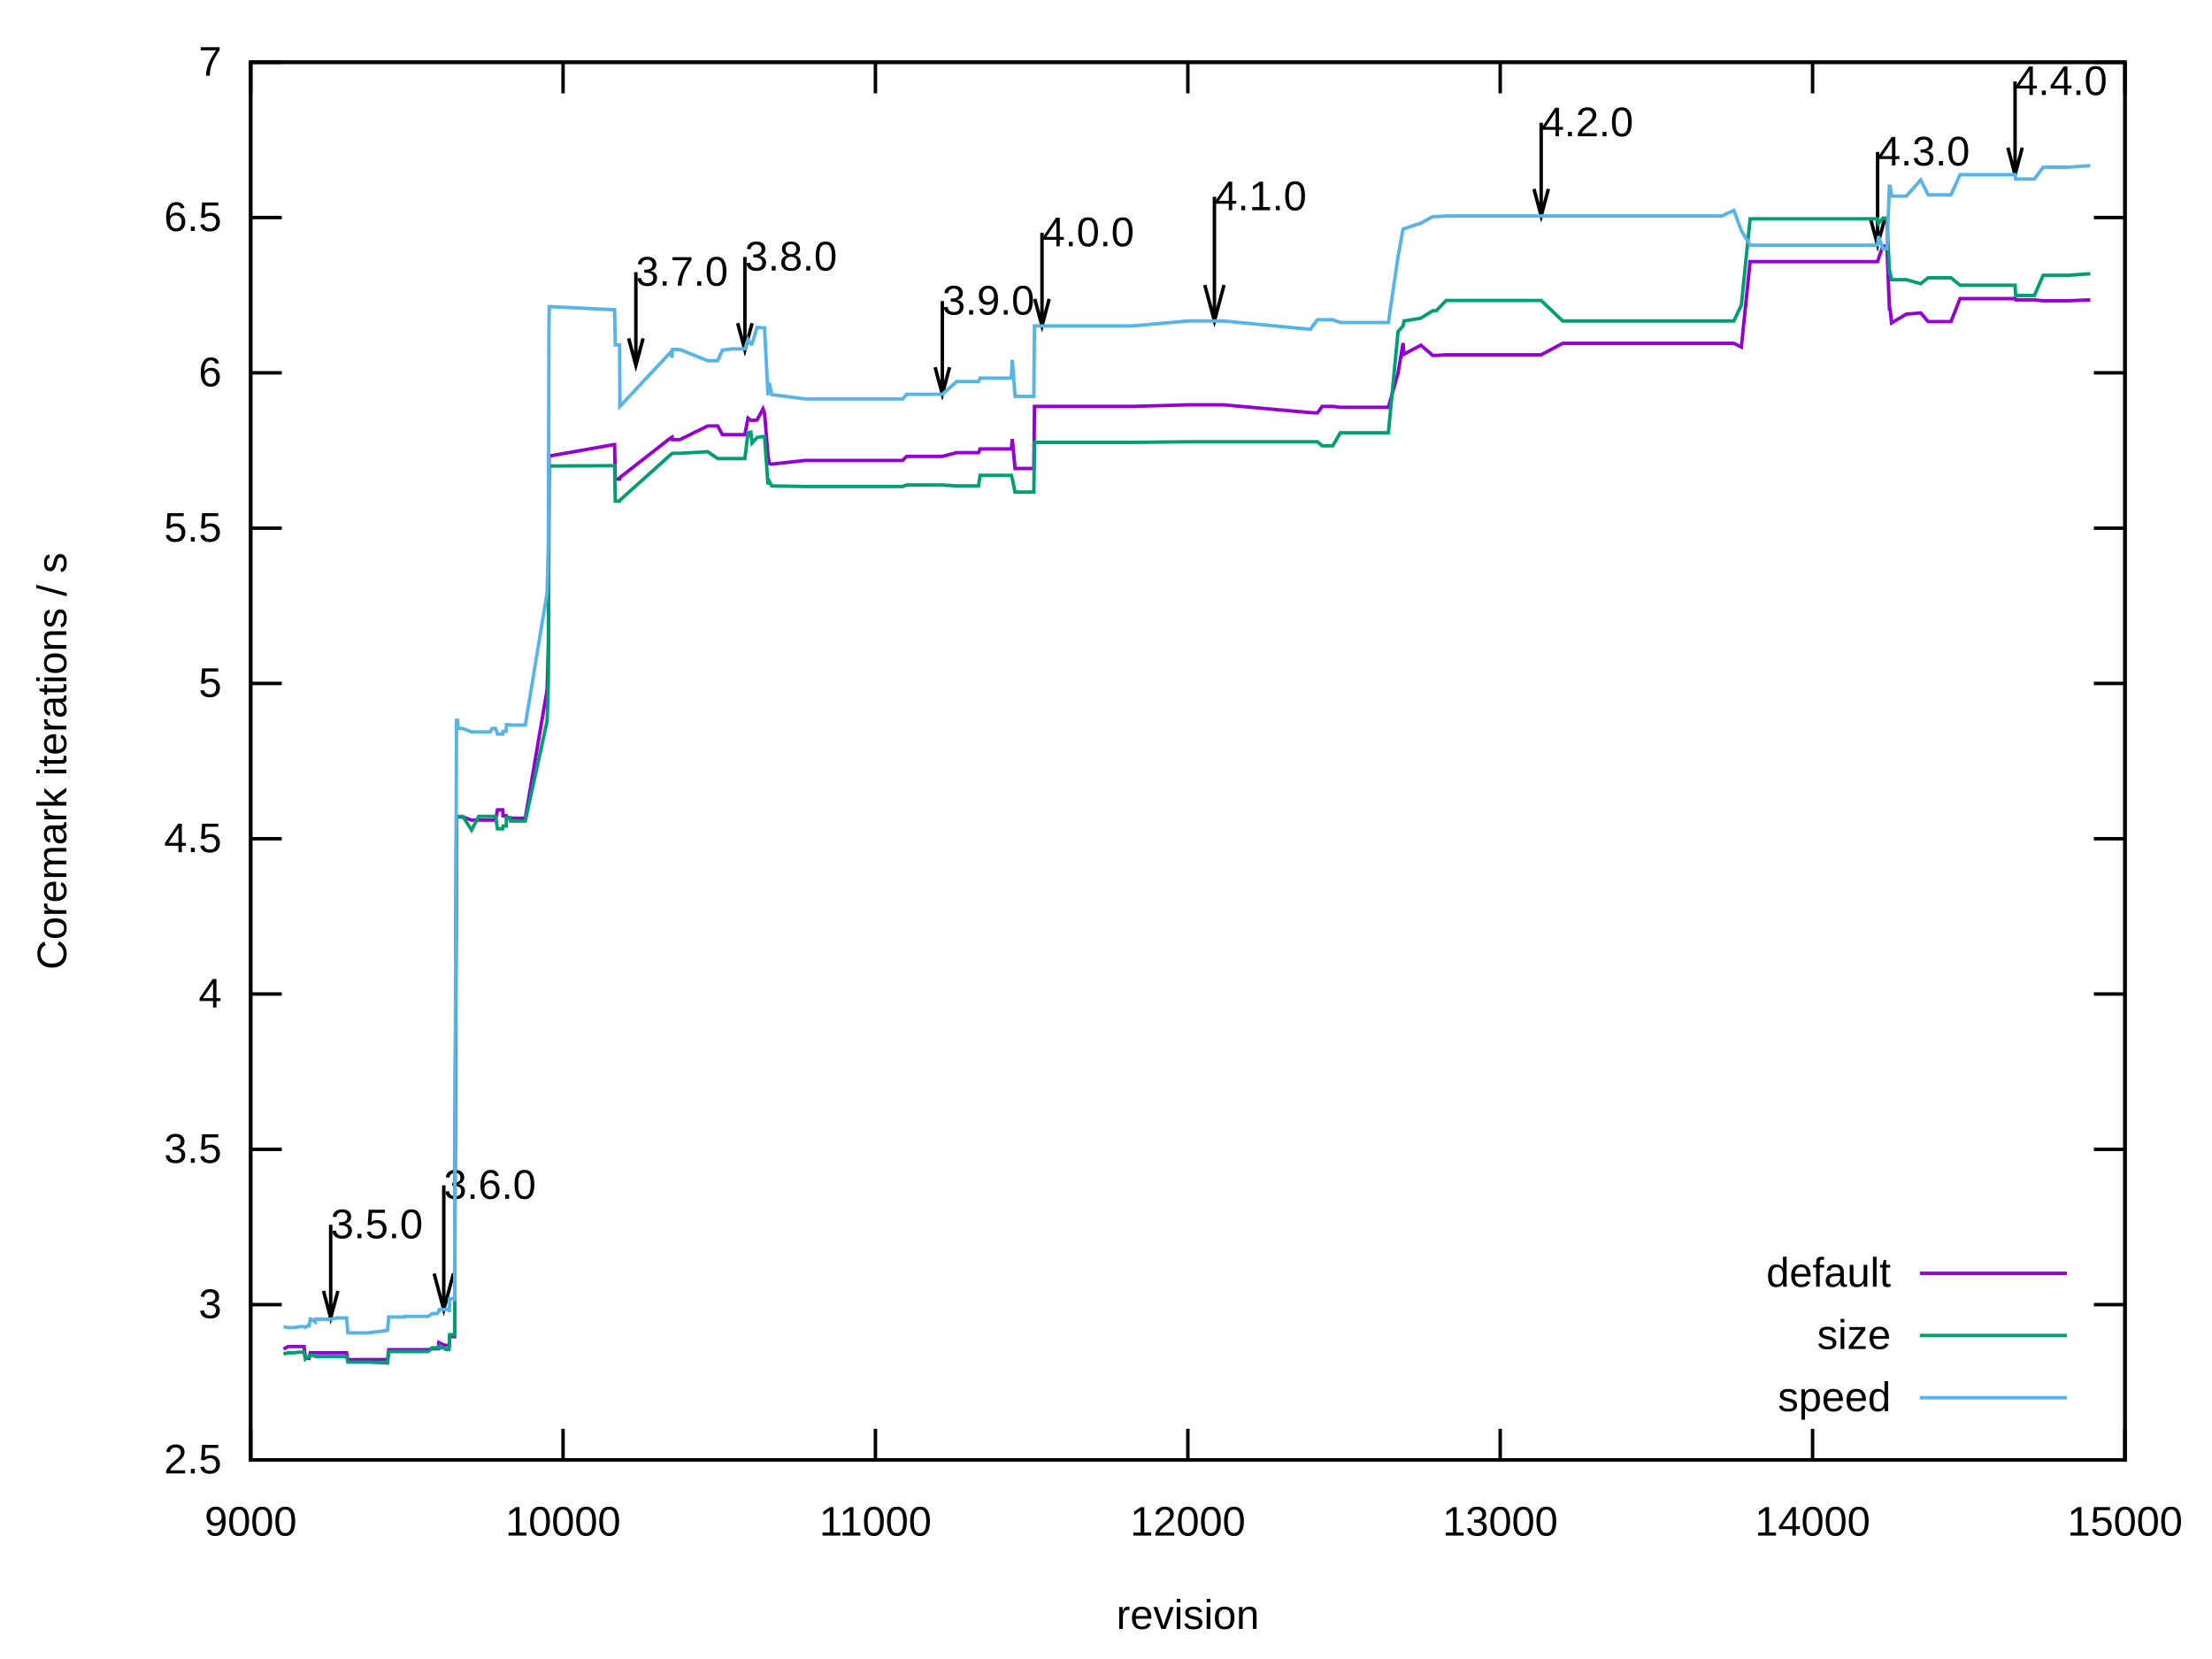
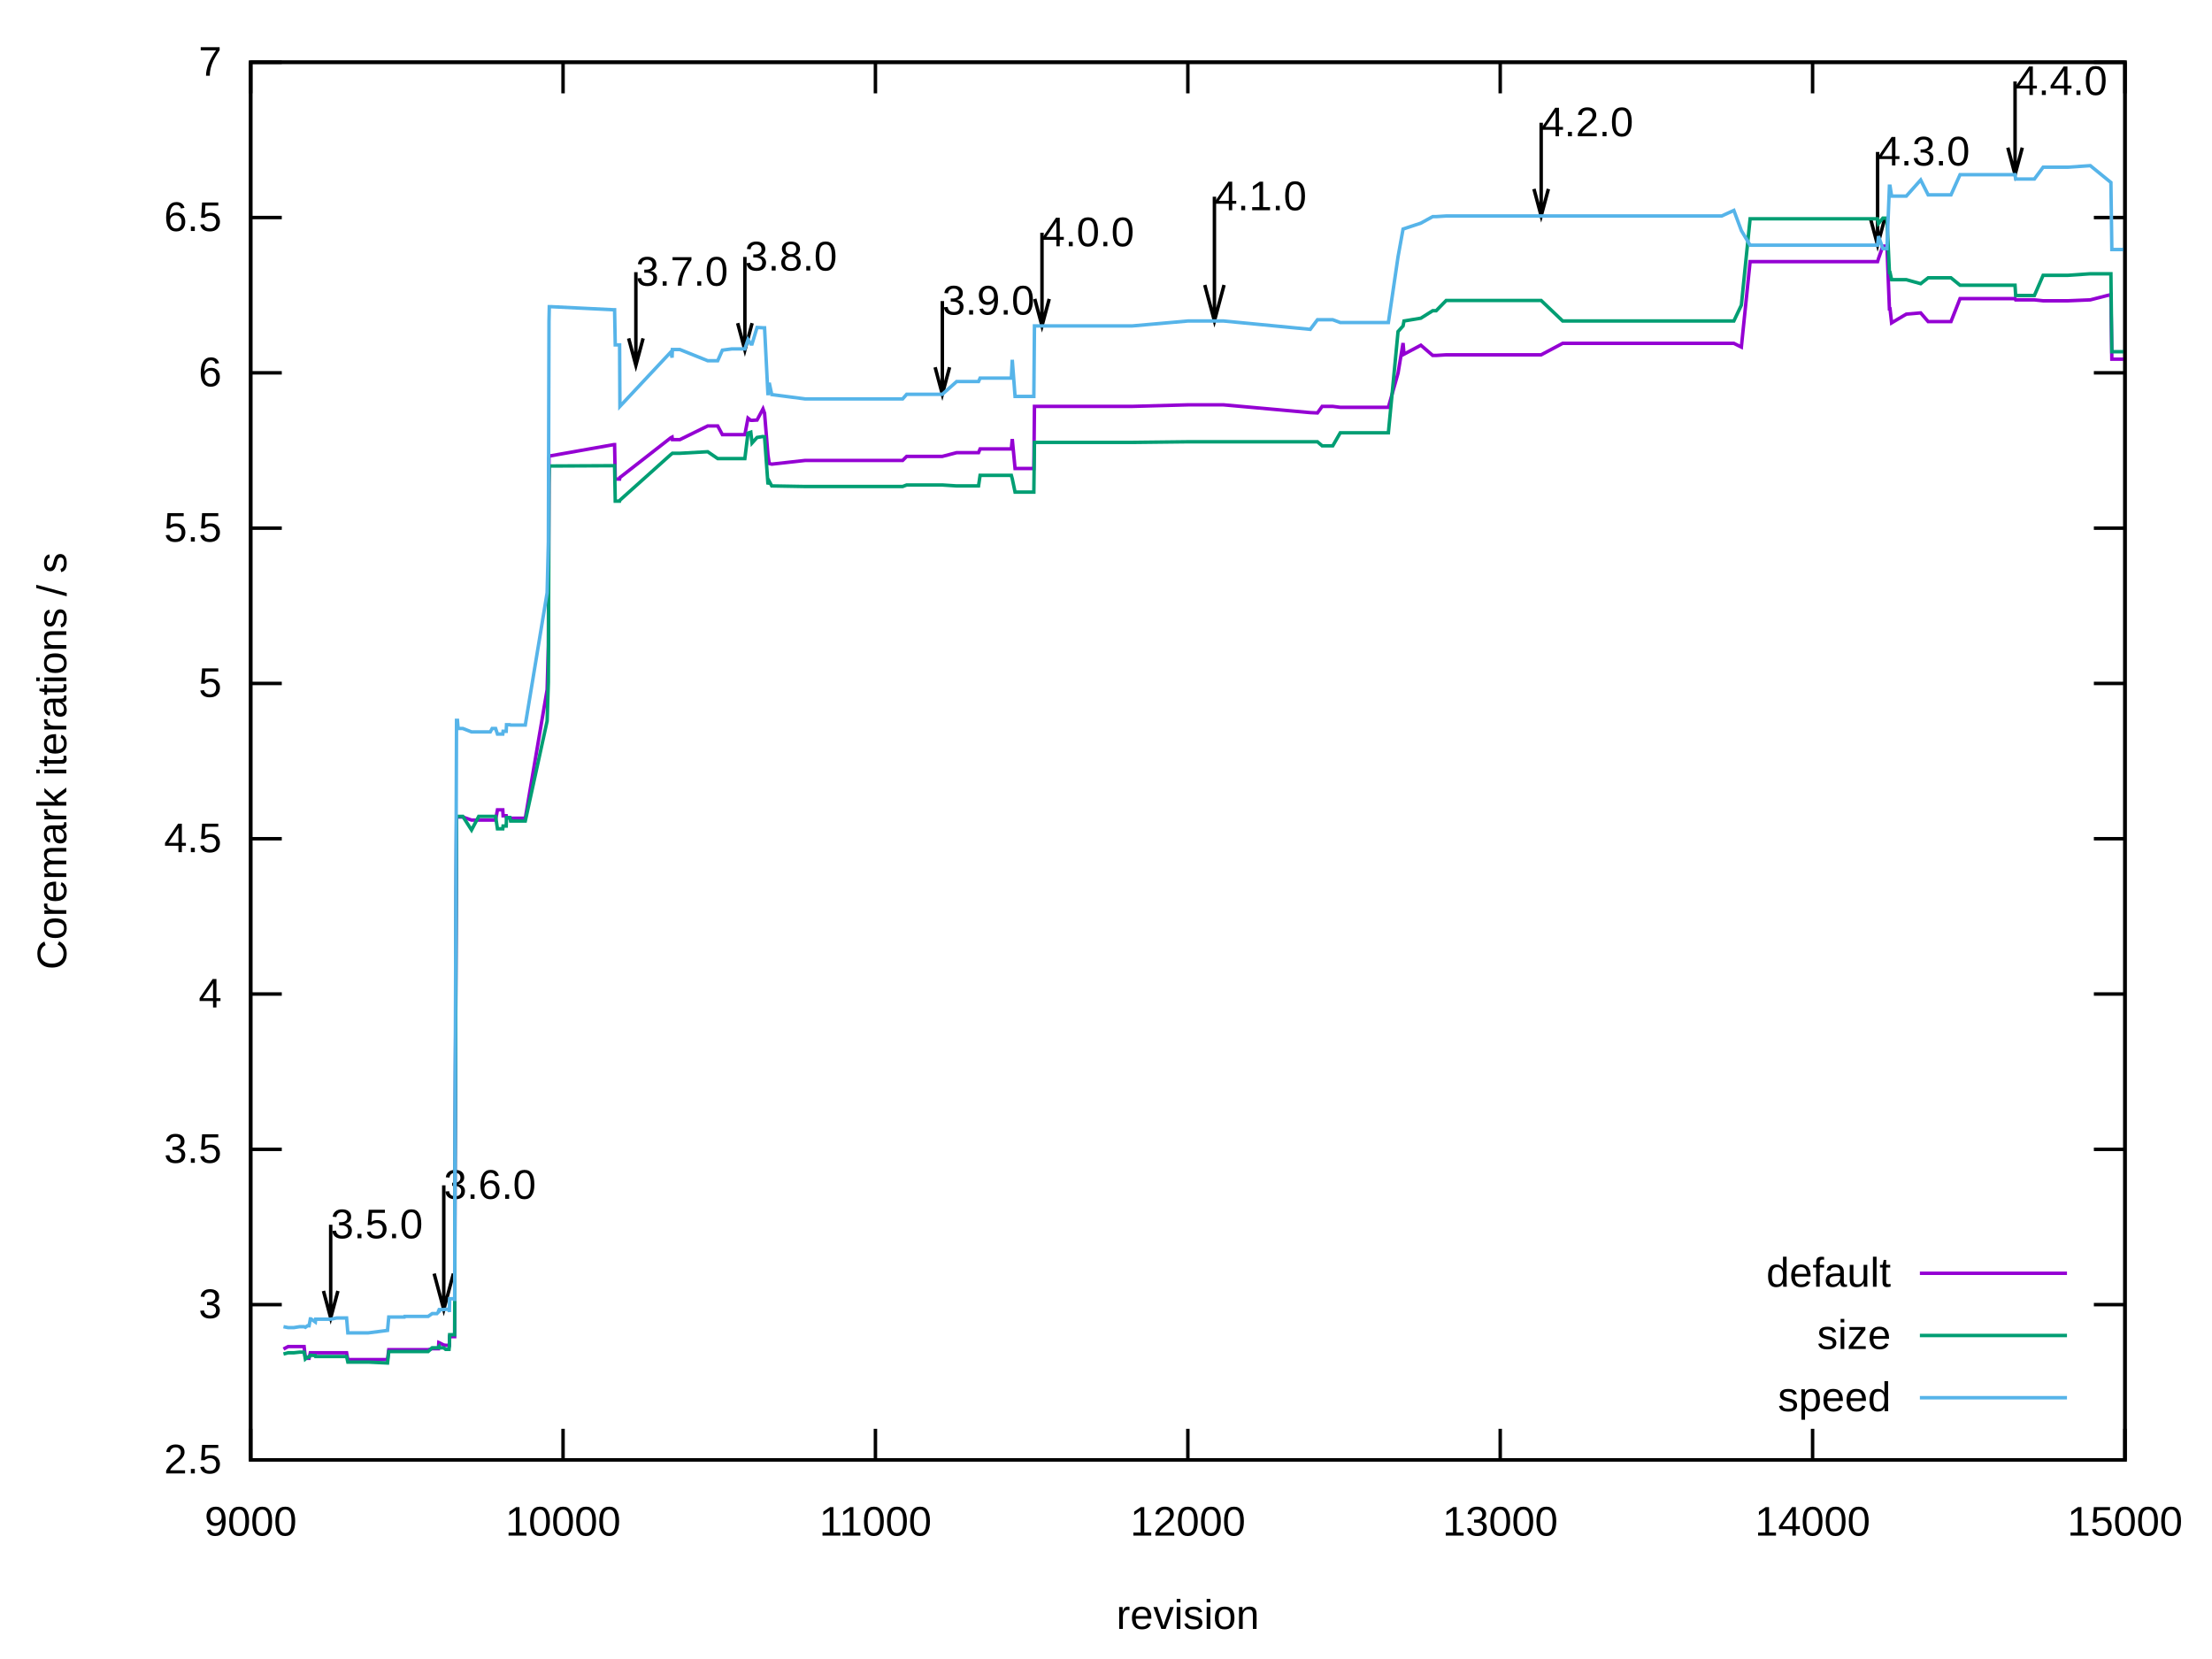
<svg xmlns="http://www.w3.org/2000/svg" xmlns:xlink="http://www.w3.org/1999/xlink" width="640" height="480" viewBox="0 0 640 480">
  <g id="gnuplot_canvas">
    <rect x="0" y="0" width="640" height="480" fill="none" />
    <defs>
      <circle id="gpDot" r="0.5" stroke-width="0.5" stroke="currentColor" />
      <path id="gpPt0" stroke-width="0.222" stroke="currentColor" d="M-1,0 h2 M0,-1 v2" />
      <path id="gpPt1" stroke-width="0.222" stroke="currentColor" d="M-1,-1 L1,1 M1,-1 L-1,1" />
      <path id="gpPt2" stroke-width="0.222" stroke="currentColor" d="M-1,0 L1,0 M0,-1 L0,1 M-1,-1 L1,1 M-1,1 L1,-1" />
      <rect id="gpPt3" stroke-width="0.222" stroke="currentColor" x="-1" y="-1" width="2" height="2" />
      <rect id="gpPt4" stroke-width="0.222" stroke="currentColor" fill="currentColor" x="-1" y="-1" width="2" height="2" />
      <circle id="gpPt5" stroke-width="0.222" stroke="currentColor" cx="0" cy="0" r="1" />
      <use xlink:href="#gpPt5" id="gpPt6" fill="currentColor" stroke="none" />
      <path id="gpPt7" stroke-width="0.222" stroke="currentColor" d="M0,-1.33 L-1.33,0.67 L1.33,0.67 z" />
      <use xlink:href="#gpPt7" id="gpPt8" fill="currentColor" stroke="none" />
      <use xlink:href="#gpPt7" id="gpPt9" stroke="currentColor" transform="rotate(180)" />
      <use xlink:href="#gpPt9" id="gpPt10" fill="currentColor" stroke="none" />
      <use xlink:href="#gpPt3" id="gpPt11" stroke="currentColor" transform="rotate(45)" />
      <use xlink:href="#gpPt11" id="gpPt12" fill="currentColor" stroke="none" />
      <path id="gpPt13" stroke-width="0.222" stroke="currentColor" d="M0,1.330 L1.265,0.411 L0.782,-1.067 L-0.782,-1.076 L-1.265,0.411 z" />
      <use xlink:href="#gpPt13" id="gpPt14" fill="currentColor" stroke="none" />
      <filter id="textbox" filterUnits="objectBoundingBox" x="0" y="0" height="1" width="1">
        <feFlood flood-color="white" flood-opacity="1" result="bgnd" />
        <feComposite in="SourceGraphic" in2="bgnd" operator="atop" />
      </filter>
      <filter id="greybox" filterUnits="objectBoundingBox" x="0" y="0" height="1" width="1">
        <feFlood flood-color="lightgrey" flood-opacity="1" result="grey" />
        <feComposite in="SourceGraphic" in2="grey" operator="atop" />
      </filter>
    </defs>
    <g fill="none" color="white" stroke="currentColor" stroke-width="1.00" stroke-linecap="butt" stroke-linejoin="miter">
</g>
    <g fill="none" color="black" stroke="currentColor" stroke-width="1.00" stroke-linecap="butt" stroke-linejoin="miter">
      <path stroke="black" d="M72.53,422.40 L81.53,422.40 M614.82,422.40 L605.82,422.40  " />
      <g transform="translate(64.14,426.30)" stroke="none" fill="black" font-family="Arial" font-size="12.00" text-anchor="end">
        <text>
          <tspan font-family="Arial"> 2.5</tspan>
        </text>
      </g>
    </g>
    <g fill="none" color="black" stroke="currentColor" stroke-width="1.00" stroke-linecap="butt" stroke-linejoin="miter">
      <path stroke="black" d="M72.53,377.47 L81.53,377.47 M614.82,377.47 L605.82,377.47  " />
      <g transform="translate(64.14,381.37)" stroke="none" fill="black" font-family="Arial" font-size="12.00" text-anchor="end">
        <text>
          <tspan font-family="Arial"> 3</tspan>
        </text>
      </g>
    </g>
    <g fill="none" color="black" stroke="currentColor" stroke-width="1.00" stroke-linecap="butt" stroke-linejoin="miter">
      <path stroke="black" d="M72.53,332.54 L81.53,332.54 M614.82,332.54 L605.82,332.54  " />
      <g transform="translate(64.14,336.44)" stroke="none" fill="black" font-family="Arial" font-size="12.00" text-anchor="end">
        <text>
          <tspan font-family="Arial"> 3.5</tspan>
        </text>
      </g>
    </g>
    <g fill="none" color="black" stroke="currentColor" stroke-width="1.00" stroke-linecap="butt" stroke-linejoin="miter">
      <path stroke="black" d="M72.53,287.60 L81.53,287.60 M614.82,287.60 L605.82,287.60  " />
      <g transform="translate(64.14,291.50)" stroke="none" fill="black" font-family="Arial" font-size="12.00" text-anchor="end">
        <text>
          <tspan font-family="Arial"> 4</tspan>
        </text>
      </g>
    </g>
    <g fill="none" color="black" stroke="currentColor" stroke-width="1.00" stroke-linecap="butt" stroke-linejoin="miter">
      <path stroke="black" d="M72.53,242.67 L81.53,242.67 M614.82,242.67 L605.82,242.67  " />
      <g transform="translate(64.14,246.57)" stroke="none" fill="black" font-family="Arial" font-size="12.00" text-anchor="end">
        <text>
          <tspan font-family="Arial"> 4.5</tspan>
        </text>
      </g>
    </g>
    <g fill="none" color="black" stroke="currentColor" stroke-width="1.00" stroke-linecap="butt" stroke-linejoin="miter">
      <path stroke="black" d="M72.53,197.74 L81.53,197.74 M614.82,197.74 L605.82,197.74  " />
      <g transform="translate(64.14,201.64)" stroke="none" fill="black" font-family="Arial" font-size="12.00" text-anchor="end">
        <text>
          <tspan font-family="Arial"> 5</tspan>
        </text>
      </g>
    </g>
    <g fill="none" color="black" stroke="currentColor" stroke-width="1.00" stroke-linecap="butt" stroke-linejoin="miter">
      <path stroke="black" d="M72.53,152.81 L81.53,152.81 M614.82,152.81 L605.82,152.81  " />
      <g transform="translate(64.14,156.71)" stroke="none" fill="black" font-family="Arial" font-size="12.00" text-anchor="end">
        <text>
          <tspan font-family="Arial"> 5.5</tspan>
        </text>
      </g>
    </g>
    <g fill="none" color="black" stroke="currentColor" stroke-width="1.00" stroke-linecap="butt" stroke-linejoin="miter">
      <path stroke="black" d="M72.53,107.87 L81.53,107.87 M614.82,107.87 L605.82,107.87  " />
      <g transform="translate(64.14,111.77)" stroke="none" fill="black" font-family="Arial" font-size="12.00" text-anchor="end">
        <text>
          <tspan font-family="Arial"> 6</tspan>
        </text>
      </g>
    </g>
    <g fill="none" color="black" stroke="currentColor" stroke-width="1.00" stroke-linecap="butt" stroke-linejoin="miter">
      <path stroke="black" d="M72.53,62.94 L81.53,62.94 M614.82,62.94 L605.82,62.94  " />
      <g transform="translate(64.14,66.84)" stroke="none" fill="black" font-family="Arial" font-size="12.00" text-anchor="end">
        <text>
          <tspan font-family="Arial"> 6.5</tspan>
        </text>
      </g>
    </g>
    <g fill="none" color="black" stroke="currentColor" stroke-width="1.00" stroke-linecap="butt" stroke-linejoin="miter">
      <path stroke="black" d="M72.53,18.01 L81.53,18.01 M614.82,18.01 L605.82,18.01  " />
      <g transform="translate(64.14,21.91)" stroke="none" fill="black" font-family="Arial" font-size="12.00" text-anchor="end">
        <text>
          <tspan font-family="Arial"> 7</tspan>
        </text>
      </g>
    </g>
    <g fill="none" color="black" stroke="currentColor" stroke-width="1.00" stroke-linecap="butt" stroke-linejoin="miter">
      <path stroke="black" d="M72.53,422.40 L72.53,413.40 M72.53,18.01 L72.53,27.01  " />
      <g transform="translate(72.53,444.30)" stroke="none" fill="black" font-family="Arial" font-size="12.00" text-anchor="middle">
        <text>
          <tspan font-family="Arial"> 9000</tspan>
        </text>
      </g>
    </g>
    <g fill="none" color="black" stroke="currentColor" stroke-width="1.00" stroke-linecap="butt" stroke-linejoin="miter">
      <path stroke="black" d="M162.91,422.40 L162.91,413.40 M162.91,18.01 L162.91,27.01  " />
      <g transform="translate(162.91,444.30)" stroke="none" fill="black" font-family="Arial" font-size="12.00" text-anchor="middle">
        <text>
          <tspan font-family="Arial"> 10000</tspan>
        </text>
      </g>
    </g>
    <g fill="none" color="black" stroke="currentColor" stroke-width="1.00" stroke-linecap="butt" stroke-linejoin="miter">
      <path stroke="black" d="M253.29,422.40 L253.29,413.40 M253.29,18.01 L253.29,27.01  " />
      <g transform="translate(253.29,444.30)" stroke="none" fill="black" font-family="Arial" font-size="12.00" text-anchor="middle">
        <text>
          <tspan font-family="Arial"> 11000</tspan>
        </text>
      </g>
    </g>
    <g fill="none" color="black" stroke="currentColor" stroke-width="1.00" stroke-linecap="butt" stroke-linejoin="miter">
      <path stroke="black" d="M343.68,422.40 L343.68,413.40 M343.68,18.01 L343.68,27.01  " />
      <g transform="translate(343.68,444.30)" stroke="none" fill="black" font-family="Arial" font-size="12.00" text-anchor="middle">
        <text>
          <tspan font-family="Arial"> 12000</tspan>
        </text>
      </g>
    </g>
    <g fill="none" color="black" stroke="currentColor" stroke-width="1.00" stroke-linecap="butt" stroke-linejoin="miter">
      <path stroke="black" d="M434.06,422.40 L434.06,413.40 M434.06,18.01 L434.06,27.01  " />
      <g transform="translate(434.06,444.30)" stroke="none" fill="black" font-family="Arial" font-size="12.00" text-anchor="middle">
        <text>
          <tspan font-family="Arial"> 13000</tspan>
        </text>
      </g>
    </g>
    <g fill="none" color="black" stroke="currentColor" stroke-width="1.00" stroke-linecap="butt" stroke-linejoin="miter">
      <path stroke="black" d="M524.44,422.40 L524.44,413.40 M524.44,18.01 L524.44,27.01  " />
      <g transform="translate(524.44,444.30)" stroke="none" fill="black" font-family="Arial" font-size="12.00" text-anchor="middle">
        <text>
          <tspan font-family="Arial"> 14000</tspan>
        </text>
      </g>
    </g>
    <g fill="none" color="black" stroke="currentColor" stroke-width="1.00" stroke-linecap="butt" stroke-linejoin="miter">
      <path stroke="black" d="M614.82,422.40 L614.82,413.40 M614.82,18.01 L614.82,27.01  " />
      <g transform="translate(614.82,444.30)" stroke="none" fill="black" font-family="Arial" font-size="12.00" text-anchor="middle">
        <text>
          <tspan font-family="Arial"> 15000</tspan>
        </text>
      </g>
    </g>
    <g fill="none" color="black" stroke="currentColor" stroke-width="1.00" stroke-linecap="butt" stroke-linejoin="miter">
</g>
    <g fill="none" color="black" stroke="currentColor" stroke-width="1.00" stroke-linecap="butt" stroke-linejoin="miter">
      <path stroke="black" d="M72.53,18.01 L72.53,422.40 L614.82,422.40 L614.82,18.01 L72.53,18.01 Z  " />
      <g transform="translate(95.67,358.27)" stroke="none" fill="black" font-family="Arial" font-size="12.00" text-anchor="start">
        <text>
          <tspan font-family="Arial">3.5.0</tspan>
        </text>
      </g>
      <g transform="translate(128.39,346.86)" stroke="none" fill="black" font-family="Arial" font-size="12.00" text-anchor="start">
        <text>
          <tspan font-family="Arial">3.6.0</tspan>
        </text>
      </g>
      <g transform="translate(183.97,82.66)" stroke="none" fill="black" font-family="Arial" font-size="12.00" text-anchor="start">
        <text>
          <tspan font-family="Arial">3.7.0</tspan>
        </text>
      </g>
      <g transform="translate(215.51,78.26)" stroke="none" fill="black" font-family="Arial" font-size="12.00" text-anchor="start">
        <text>
          <tspan font-family="Arial">3.8.0</tspan>
        </text>
      </g>
      <g transform="translate(272.64,91.02)" stroke="none" fill="black" font-family="Arial" font-size="12.00" text-anchor="start">
        <text>
          <tspan font-family="Arial">3.9.0</tspan>
        </text>
      </g>
      <g transform="translate(301.47,71.25)" stroke="none" fill="black" font-family="Arial" font-size="12.00" text-anchor="start">
        <text>
          <tspan font-family="Arial">4.0.0</tspan>
        </text>
      </g>
      <g transform="translate(351.36,60.82)" stroke="none" fill="black" font-family="Arial" font-size="12.00" text-anchor="start">
        <text>
          <tspan font-family="Arial">4.1.0</tspan>
        </text>
      </g>
      <g transform="translate(445.90,39.43)" stroke="none" fill="black" font-family="Arial" font-size="12.00" text-anchor="start">
        <text>
          <tspan font-family="Arial">4.2.0</tspan>
        </text>
      </g>
      <g transform="translate(543.24,47.88)" stroke="none" fill="black" font-family="Arial" font-size="12.00" text-anchor="start">
        <text>
          <tspan font-family="Arial">4.3.0</tspan>
        </text>
      </g>
      <g transform="translate(583.01,27.48)" stroke="none" fill="black" font-family="Arial" font-size="12.00" text-anchor="start">
        <text>
          <tspan font-family="Arial">4.4.0</tspan>
        </text>
      </g>
    </g>
    <g fill="none" color="black" stroke="currentColor" stroke-width="1.00" stroke-linecap="butt" stroke-linejoin="miter">
      <path stroke="black" d="M93.59,373.51 L95.68,381.32 L97.77,373.51 M95.68,354.36 L95.68,381.32  " />
    </g>
    <g fill="none" color="black" stroke="currentColor" stroke-width="1.00" stroke-linecap="butt" stroke-linejoin="miter">
      <path stroke="black" d="M125.61,368.49 L128.40,378.90 L131.19,368.49 M128.40,342.95 L128.40,378.90  " />
    </g>
    <g fill="none" color="black" stroke="currentColor" stroke-width="1.00" stroke-linecap="butt" stroke-linejoin="miter">
      <path stroke="black" d="M181.89,97.90 L183.98,105.71 L186.07,97.90 M183.98,78.75 L183.98,105.71  " />
    </g>
    <g fill="none" color="black" stroke="currentColor" stroke-width="1.00" stroke-linecap="butt" stroke-linejoin="miter">
      <path stroke="black" d="M213.43,93.50 L215.52,101.30 L217.61,93.50 M215.52,74.35 L215.52,101.30  " />
    </g>
    <g fill="none" color="black" stroke="currentColor" stroke-width="1.00" stroke-linecap="butt" stroke-linejoin="miter">
      <path stroke="black" d="M270.56,106.26 L272.65,114.07 L274.74,106.26 M272.65,87.11 L272.65,114.07  " />
    </g>
    <g fill="none" color="black" stroke="currentColor" stroke-width="1.00" stroke-linecap="butt" stroke-linejoin="miter">
      <path stroke="black" d="M299.39,86.49 L301.48,94.29 L303.57,86.49 M301.48,67.34 L301.48,94.29  " />
    </g>
    <g fill="none" color="black" stroke="currentColor" stroke-width="1.00" stroke-linecap="butt" stroke-linejoin="miter">
      <path stroke="black" d="M348.58,82.45 L351.37,92.86 L354.16,82.45 M351.37,56.91 L351.37,92.86  " />
    </g>
    <g fill="none" color="black" stroke="currentColor" stroke-width="1.00" stroke-linecap="butt" stroke-linejoin="miter">
      <path stroke="black" d="M443.82,54.67 L445.91,62.48 L448.00,54.67 M445.91,35.52 L445.91,62.48  " />
    </g>
    <g fill="none" color="black" stroke="currentColor" stroke-width="1.00" stroke-linecap="butt" stroke-linejoin="miter">
      <path stroke="black" d="M541.16,63.12 L543.25,70.93 L545.34,63.12 M543.25,43.97 L543.25,70.93  " />
    </g>
    <g fill="none" color="black" stroke="currentColor" stroke-width="1.00" stroke-linecap="butt" stroke-linejoin="miter">
      <path stroke="black" d="M580.93,42.72 L583.02,50.53 L585.11,42.72 M583.02,23.57 L583.02,50.53  " />
    </g>
    <g fill="none" color="black" stroke="currentColor" stroke-width="1.00" stroke-linecap="butt" stroke-linejoin="miter">
</g>
    <g id="gnuplot_plot_1">
      <g fill="none" color="black" stroke="currentColor" stroke-width="1.00" stroke-linecap="butt" stroke-linejoin="miter">
        <g transform="translate(547.09,372.30)" stroke="none" fill="black" font-family="Arial" font-size="12.00" text-anchor="end">
          <text>
            <tspan font-family="Arial">default</tspan>
          </text>
        </g>
      </g>
      <g fill="none" color="black" stroke="currentColor" stroke-width="1.00" stroke-linecap="butt" stroke-linejoin="miter">
-         <path stroke="rgb(148,   0, 211)" d="M555.48,368.40 L598.04,368.40 M82.02,390.32 L83.38,389.60 L83.74,389.60 L84.01,389.60 L85.00,389.60 L86.72,389.60   L87.99,389.60 L88.35,392.83 L88.98,393.01 L89.43,393.01 L89.79,391.40 L89.97,391.40 L91.24,391.40 L91.33,391.40   L92.23,391.40 L93.59,391.40 L95.67,391.40 L97.38,391.40 L98.83,391.40 L100.28,391.40 L100.64,393.37 L101.36,393.37   L104.53,393.37 L106.51,393.37 L112.12,393.37 L112.48,390.50 L112.75,390.50 L113.38,390.50 L114.20,390.50 L115.73,390.50   L116.55,390.50 L117.00,390.50 L117.09,390.50 L117.54,390.50 L119.62,390.50 L121.34,390.50 L122.24,390.50 L123.87,390.50   L125.04,390.23 L125.76,390.23 L126.40,390.23 L126.85,390.23 L126.94,388.79 L127.03,388.88 L127.12,388.52 L128.39,389.15   L128.93,389.24 L129.65,389.24 L129.92,389.24 L130.01,389.24 L130.10,386.72 L130.19,386.72 L130.37,386.72 L130.83,386.72   L130.92,386.72 L131.19,386.72 L131.37,386.72 L131.55,386.72 L131.64,343.86 L132.09,236.38 L132.36,236.38 L132.54,236.38   L132.63,236.38 L132.72,236.38 L133.90,236.38 L136.43,237.28 L138.51,237.28 L139.41,237.28 L140.05,237.28 L140.41,237.28   L141.31,237.28 L141.58,237.28 L141.67,237.28 L141.76,237.28 L141.85,237.28 L142.40,237.28 L143.39,237.28 L143.93,234.31   L144.02,234.31 L144.20,234.31 L144.56,234.31 L145.11,234.31 L145.47,234.31 L145.56,236.02 L146.19,236.02 L146.46,236.02   L146.55,236.65 L146.64,236.65 L147.55,236.65 L147.73,236.74 L148.09,236.74 L151.98,236.74 L158.30,199.54 L158.66,186.78   L158.84,132.50 L158.93,131.87 L159.39,131.87 L177.64,128.63 L177.82,128.63 L178.01,138.61 L178.64,138.61 L179.27,138.61   L179.36,138.16 L194.09,126.66 L194.45,126.48 L194.55,127.20 L195.99,127.20 L196.08,127.20 L196.71,127.20 L204.76,123.24   L207.65,123.24 L209.01,125.76 L211.72,125.76 L213.34,125.76 L215.51,125.76 L216.42,120.99 L217.23,121.62 L217.59,121.62   L219.04,121.53 L220.76,118.30 L221.21,119.56 L222.20,131.69 L222.56,134.11 L223.29,134.29 L232.96,133.22 L233.59,133.22   L233.95,133.22 L234.04,133.22 L234.13,133.22 L234.31,133.22 L235.22,133.22 L244.26,133.22 L249.68,133.22 L250.94,133.22   L261.16,133.22 L262.33,132.05 L266.85,132.05 L272.64,132.05 L276.79,130.97 L283.12,130.97 L283.57,129.89 L286.82,129.89   L292.61,129.89 L292.88,127.02 L293.69,135.55 L299.12,135.55 L299.30,117.58 L301.47,117.58 L306.26,117.58 L308.79,117.58   L308.88,117.58 L309.78,117.58 L310.23,117.58 L310.32,117.58 L310.87,117.58 L310.96,117.58 L318.55,117.58 L327.59,117.58   L343.77,117.13 L348.74,117.13 L351.36,117.13 L352.53,117.13 L352.71,117.13 L352.89,117.13 L353.26,117.13 L353.53,117.13   L353.98,117.13 L379.10,119.38 L381.18,119.47 L382.54,117.58 L384.35,117.58 L385.61,117.58 L387.78,117.85 L388.41,117.85   L389.59,117.85 L401.70,117.85 L404.50,107.96 L405.95,99.25 L406.22,102.48 L411.10,99.88 L414.53,102.84 L415.53,102.84   L418.42,102.66 L421.58,102.66 L422.76,102.66 L424.21,102.66 L425.02,102.66 L431.25,102.66 L445.90,102.66 L452.13,99.34   L461.17,99.34 L478.80,99.34 L496.33,99.34 L497.23,99.34 L498.14,99.34 L501.66,99.34 L503.83,100.42 L506.36,75.70   L515.40,75.70 L524.44,75.70 L541.07,75.70 L543.24,75.70 L543.51,74.80 L544.77,71.21 L545.68,71.21 L545.95,71.21   L546.67,89.36 L546.85,89.36 L547.30,93.41 L551.55,90.89 L555.71,90.53 L557.88,93.05 L560.41,93.05 L561.04,93.05   L564.48,93.05 L567.10,86.40 L570.53,86.40 L572.16,86.40 L583.01,86.40 L583.19,86.76 L588.61,86.76 L591.14,87.03   L598.28,87.03 L604.79,86.76  " />
+         <path stroke="rgb(148,   0, 211)" d="M555.48,368.40 L598.04,368.40 M82.02,390.32 L83.38,389.60 L83.74,389.60 L84.01,389.60 L85.00,389.60 L86.72,389.60   L87.99,389.60 L88.35,392.83 L88.98,393.01 L89.43,393.01 L89.79,391.40 L89.97,391.40 L91.24,391.40 L91.33,391.40   L92.23,391.40 L93.59,391.40 L95.67,391.40 L97.38,391.40 L98.83,391.40 L100.28,391.40 L100.64,393.37 L101.36,393.37   L104.53,393.37 L106.51,393.37 L112.12,393.37 L112.48,390.50 L112.75,390.50 L113.38,390.50 L114.20,390.50 L115.73,390.50   L116.55,390.50 L117.00,390.50 L117.09,390.50 L117.54,390.50 L119.62,390.50 L121.34,390.50 L122.24,390.50 L123.87,390.50   L125.04,390.23 L125.76,390.23 L126.40,390.23 L126.85,390.23 L126.94,388.79 L127.03,388.88 L127.12,388.52 L128.39,389.15   L128.93,389.24 L129.65,389.24 L129.92,389.24 L130.01,389.24 L130.10,386.72 L130.19,386.72 L130.37,386.72 L130.83,386.72   L130.92,386.72 L131.19,386.72 L131.37,386.72 L131.55,386.72 L131.64,343.86 L132.09,236.38 L132.36,236.38 L132.54,236.38   L132.63,236.38 L132.72,236.38 L133.90,236.38 L136.43,237.28 L138.51,237.28 L139.41,237.28 L140.05,237.28 L140.41,237.28   L141.31,237.28 L141.58,237.28 L141.67,237.28 L141.76,237.28 L141.85,237.28 L142.40,237.28 L143.39,237.28 L143.93,234.31   L144.02,234.31 L144.20,234.31 L144.56,234.31 L145.11,234.31 L145.47,234.31 L145.56,236.02 L146.19,236.02 L146.46,236.02   L146.55,236.65 L146.64,236.65 L147.55,236.65 L147.73,236.74 L148.09,236.74 L151.98,236.74 L158.30,199.54 L158.66,186.78   L158.84,132.50 L158.93,131.87 L159.39,131.87 L177.64,128.63 L177.82,128.63 L178.01,138.61 L178.64,138.61 L179.27,138.61   L179.36,138.16 L194.09,126.66 L194.45,126.48 L194.55,127.20 L195.99,127.20 L196.08,127.20 L196.71,127.20 L204.76,123.24   L207.65,123.24 L209.01,125.76 L211.72,125.76 L213.34,125.76 L215.51,125.76 L216.42,120.99 L217.23,121.62 L217.59,121.62   L219.04,121.53 L220.76,118.30 L221.21,119.56 L222.20,131.69 L222.56,134.11 L223.29,134.29 L232.96,133.22 L233.59,133.22   L233.95,133.22 L234.04,133.22 L234.13,133.22 L234.31,133.22 L235.22,133.22 L244.26,133.22 L249.68,133.22 L250.94,133.22   L261.16,133.22 L262.33,132.05 L266.85,132.05 L272.64,132.05 L276.79,130.97 L283.12,130.97 L283.57,129.89 L286.82,129.89   L292.61,129.89 L292.88,127.02 L293.69,135.55 L299.12,135.55 L299.30,117.58 L301.47,117.58 L306.26,117.58 L308.79,117.58   L308.88,117.58 L309.78,117.58 L310.23,117.58 L310.32,117.58 L310.87,117.58 L310.96,117.58 L318.55,117.58 L327.59,117.58   L343.77,117.13 L348.74,117.13 L351.36,117.13 L352.53,117.13 L352.71,117.13 L352.89,117.13 L353.26,117.13 L353.53,117.13   L353.98,117.13 L379.10,119.38 L381.18,119.47 L382.54,117.58 L384.35,117.58 L385.61,117.58 L387.78,117.85 L388.41,117.85   L389.59,117.85 L401.70,117.85 L404.50,107.96 L405.95,99.25 L406.22,102.48 L411.10,99.88 L414.53,102.84 L415.53,102.84   L418.42,102.66 L421.58,102.66 L422.76,102.66 L424.21,102.66 L425.02,102.66 L431.25,102.66 L445.90,102.66 L452.13,99.34   L461.17,99.34 L478.80,99.34 L496.33,99.34 L497.23,99.34 L498.14,99.34 L501.66,99.34 L503.83,100.42 L506.36,75.70   L515.40,75.70 L524.44,75.70 L541.07,75.70 L543.24,75.70 L543.51,74.80 L544.77,71.21 L545.68,71.21 L545.95,71.21   L546.67,89.36 L546.85,89.36 L547.30,93.41 L551.55,90.89 L555.71,90.53 L557.88,93.05 L560.41,93.05 L561.04,93.05   L564.48,93.05 L567.10,86.40 L570.53,86.40 L572.16,86.40 L583.01,86.40 L583.19,86.76 L588.61,86.76 L591.14,87.03   L598.28,87.03 L604.79,86.76 L610.75,85.23 L611.02,103.92 L614.46,103.92  " />
      </g>
    </g>
    <g id="gnuplot_plot_2">
      <g fill="none" color="black" stroke="currentColor" stroke-width="1.00" stroke-linecap="butt" stroke-linejoin="miter">
        <g transform="translate(547.09,390.30)" stroke="none" fill="black" font-family="Arial" font-size="12.00" text-anchor="end">
          <text>
            <tspan font-family="Arial">size</tspan>
          </text>
        </g>
      </g>
      <g fill="none" color="black" stroke="currentColor" stroke-width="1.00" stroke-linecap="butt" stroke-linejoin="miter">
-         <path stroke="rgb(  0, 158, 115)" d="M555.48,386.40 L598.04,386.40 M82.02,391.76 L83.38,391.40 L83.74,391.40 L84.01,391.40 L85.00,391.40 L86.72,391.22   L87.99,391.22 L88.35,393.19 L88.98,392.65 L89.43,392.65 L89.79,392.12 L89.97,392.12 L91.24,392.21 L91.33,392.48   L92.23,392.48 L93.59,392.48 L95.67,392.48 L97.38,392.48 L98.83,392.48 L100.28,392.48 L100.64,394.09 L101.36,394.09   L104.53,394.09 L106.51,394.09 L112.12,394.36 L112.48,391.04 L112.75,391.04 L113.38,391.04 L114.20,391.04 L115.73,391.04   L116.55,391.04 L117.00,391.04 L117.09,391.04 L117.54,391.04 L119.62,391.04 L121.34,391.04 L122.24,391.04 L123.87,391.04   L125.04,389.96 L125.76,389.96 L126.40,389.96 L126.85,389.96 L126.94,389.60 L127.03,389.51 L127.12,389.96 L128.39,389.96   L128.93,390.41 L129.65,390.41 L129.92,390.41 L130.01,389.60 L130.10,386.18 L130.19,386.18 L130.37,386.18 L130.83,386.18   L130.92,386.18 L131.19,386.18 L131.37,386.18 L131.55,386.18 L131.64,345.66 L132.09,236.20 L132.36,236.20 L132.54,236.20   L132.63,236.20 L132.72,236.20 L133.90,236.20 L136.43,240.15 L138.51,236.20 L139.41,236.20 L140.05,236.20 L140.41,236.20   L141.31,236.20 L141.58,236.20 L141.67,236.20 L141.76,236.20 L141.85,236.20 L142.40,236.20 L143.39,236.20 L143.93,239.80   L144.02,239.80 L144.20,239.80 L144.56,239.80 L145.11,239.80 L145.47,239.80 L145.56,238.99 L146.19,238.99 L146.46,238.99   L146.55,236.56 L146.64,236.56 L147.55,236.56 L147.73,237.55 L148.09,237.55 L151.98,237.55 L158.30,208.61 L158.66,197.38   L158.84,139.96 L158.93,134.83 L159.39,134.83 L177.64,134.74 L177.82,134.74 L178.01,144.99 L178.64,144.99 L179.27,144.99   L179.36,144.72 L194.09,131.51 L194.45,131.24 L194.55,131.15 L195.99,131.15 L196.08,131.15 L196.71,131.15 L204.76,130.70   L207.65,132.68 L209.01,132.68 L211.72,132.68 L213.34,132.68 L215.51,132.68 L216.42,125.31 L217.23,125.04 L217.59,128.18   L219.04,126.57 L220.76,126.30 L221.21,126.39 L222.20,140.14 L222.56,139.24 L223.29,140.59 L232.96,140.76 L233.59,140.76   L233.95,140.76 L234.04,140.76 L234.13,140.76 L234.31,140.76 L235.22,140.76 L244.26,140.76 L249.68,140.76 L250.94,140.76   L261.16,140.76 L262.33,140.32 L266.85,140.32 L272.64,140.32 L276.79,140.59 L283.12,140.59 L283.57,137.53 L286.82,137.53   L292.61,137.53 L292.88,138.52 L293.69,142.38 L299.12,142.38 L299.30,128.00 L301.47,128.00 L306.26,128.00 L308.79,128.00   L308.88,128.00 L309.78,128.00 L310.23,128.00 L310.32,128.00 L310.87,128.00 L310.96,128.00 L318.55,128.00 L327.59,128.00   L343.77,127.82 L348.74,127.82 L351.36,127.82 L352.53,127.82 L352.71,127.82 L352.89,127.82 L353.26,127.82 L353.53,127.82   L353.98,127.82 L379.10,127.82 L381.18,127.82 L382.54,128.99 L384.35,128.99 L385.61,128.99 L387.78,125.22 L388.41,125.22   L389.59,125.22 L401.70,125.22 L404.50,95.92 L405.95,94.30 L406.22,92.87 L411.10,92.06 L414.53,89.90 L415.53,89.90   L418.42,86.94 L421.58,86.94 L422.76,86.94 L424.21,86.94 L425.02,86.94 L431.25,86.94 L445.90,86.94 L452.13,92.87   L461.17,92.87 L478.80,92.87 L496.33,92.87 L497.23,92.87 L498.14,92.87 L501.66,92.87 L503.83,88.28 L506.36,63.30   L515.40,63.30 L524.44,63.30 L541.07,63.30 L543.24,63.30 L543.51,64.65 L544.77,63.12 L545.68,63.12 L545.95,63.12   L546.67,78.85 L546.85,78.85 L547.30,80.92 L551.55,80.92 L555.71,82.08 L557.88,80.38 L560.41,80.38 L561.04,80.38   L564.48,80.38 L567.10,82.53 L570.53,82.53 L572.16,82.53 L583.01,82.53 L583.19,85.50 L588.61,85.50 L591.14,79.66   L598.28,79.66 L604.79,79.21  " />
+         <path stroke="rgb(  0, 158, 115)" d="M555.48,386.40 L598.04,386.40 M82.02,391.76 L83.38,391.40 L83.74,391.40 L84.01,391.40 L85.00,391.40 L86.72,391.22   L87.99,391.22 L88.35,393.19 L88.98,392.65 L89.43,392.65 L89.79,392.12 L89.97,392.12 L91.24,392.21 L91.33,392.48   L92.23,392.48 L93.59,392.48 L95.67,392.48 L97.38,392.48 L98.83,392.48 L100.28,392.48 L100.64,394.09 L101.36,394.09   L104.53,394.09 L106.51,394.09 L112.12,394.36 L112.48,391.04 L112.75,391.04 L113.38,391.04 L114.20,391.04 L115.73,391.04   L116.55,391.04 L117.00,391.04 L117.09,391.04 L117.54,391.04 L119.62,391.04 L121.34,391.04 L122.24,391.04 L123.87,391.04   L125.04,389.96 L125.76,389.96 L126.40,389.96 L126.85,389.96 L126.94,389.60 L127.03,389.51 L127.12,389.96 L128.39,389.96   L128.93,390.41 L129.65,390.41 L129.92,390.41 L130.01,389.60 L130.10,386.18 L130.19,386.18 L130.37,386.18 L130.83,386.18   L130.92,386.18 L131.19,386.18 L131.37,386.18 L131.55,386.18 L131.64,345.66 L132.09,236.20 L132.36,236.20 L132.54,236.20   L132.63,236.20 L132.72,236.20 L133.90,236.20 L136.43,240.15 L138.51,236.20 L139.41,236.20 L140.05,236.20 L140.41,236.20   L141.31,236.20 L141.58,236.20 L141.67,236.20 L141.76,236.20 L141.85,236.20 L142.40,236.20 L143.39,236.20 L143.93,239.80   L144.02,239.80 L144.20,239.80 L144.56,239.80 L145.11,239.80 L145.47,239.80 L145.56,238.99 L146.19,238.99 L146.46,238.99   L146.55,236.56 L146.64,236.56 L147.55,236.56 L147.73,237.55 L148.09,237.55 L151.98,237.55 L158.30,208.61 L158.66,197.38   L158.84,139.96 L158.93,134.83 L159.39,134.83 L177.64,134.74 L177.82,134.74 L178.01,144.99 L178.64,144.99 L179.27,144.99   L179.36,144.72 L194.09,131.51 L194.45,131.24 L194.55,131.15 L195.99,131.15 L196.08,131.15 L196.71,131.15 L204.76,130.70   L207.65,132.68 L209.01,132.68 L211.72,132.68 L213.34,132.68 L215.51,132.68 L216.42,125.31 L217.23,125.04 L217.59,128.18   L219.04,126.57 L220.76,126.30 L221.21,126.39 L222.20,140.14 L222.56,139.24 L223.29,140.59 L232.96,140.76 L233.59,140.76   L233.95,140.76 L234.04,140.76 L234.13,140.76 L234.31,140.76 L235.22,140.76 L244.26,140.76 L249.68,140.76 L250.94,140.76   L261.16,140.76 L262.33,140.32 L266.85,140.32 L272.64,140.32 L276.79,140.59 L283.12,140.59 L283.57,137.53 L286.82,137.53   L292.61,137.53 L292.88,138.52 L293.69,142.38 L299.12,142.38 L299.30,128.00 L301.47,128.00 L306.26,128.00 L308.79,128.00   L308.88,128.00 L309.78,128.00 L310.23,128.00 L310.32,128.00 L310.87,128.00 L310.96,128.00 L318.55,128.00 L327.59,128.00   L343.77,127.82 L348.74,127.82 L351.36,127.82 L352.53,127.82 L352.71,127.82 L352.89,127.82 L353.26,127.82 L353.53,127.82   L353.98,127.82 L379.10,127.82 L381.18,127.82 L382.54,128.99 L384.35,128.99 L385.61,128.99 L387.78,125.22 L388.41,125.22   L389.59,125.22 L401.70,125.22 L404.50,95.92 L405.95,94.30 L406.22,92.87 L411.10,92.06 L414.53,89.90 L415.53,89.90   L418.42,86.94 L421.58,86.94 L422.76,86.94 L424.21,86.94 L425.02,86.94 L431.25,86.94 L445.90,86.94 L452.13,92.87   L461.17,92.87 L478.80,92.87 L496.33,92.87 L497.23,92.87 L498.14,92.87 L501.66,92.87 L503.83,88.28 L506.36,63.30   L515.40,63.30 L524.44,63.30 L541.07,63.30 L543.24,63.30 L543.51,64.65 L544.77,63.12 L545.68,63.12 L545.95,63.12   L546.67,78.85 L546.85,78.85 L547.30,80.92 L551.55,80.92 L555.71,82.08 L557.88,80.38 L560.41,80.38 L561.04,80.38   L564.48,80.38 L567.10,82.53 L570.53,82.53 L572.16,82.53 L583.01,82.53 L583.19,85.50 L588.61,85.50 L591.14,79.66   L598.28,79.66 L604.79,79.21 L610.75,79.21 L611.02,101.76 L614.46,101.76  " />
      </g>
    </g>
    <g id="gnuplot_plot_3">
      <g fill="none" color="black" stroke="currentColor" stroke-width="1.00" stroke-linecap="butt" stroke-linejoin="miter">
        <g transform="translate(547.09,408.30)" stroke="none" fill="black" font-family="Arial" font-size="12.00" text-anchor="end">
          <text>
            <tspan font-family="Arial">speed</tspan>
          </text>
        </g>
      </g>
      <g fill="none" color="black" stroke="currentColor" stroke-width="1.00" stroke-linecap="butt" stroke-linejoin="miter">
-         <path stroke="rgb( 86, 180, 233)" d="M555.48,404.40 L598.04,404.40 M82.02,383.85 L83.38,384.12 L83.74,384.12 L84.01,384.12 L85.00,384.12 L86.72,383.85   L87.99,383.85 L88.35,384.03 L88.98,383.58 L89.43,383.58 L89.79,381.60 L89.97,381.60 L91.24,382.50 L91.33,381.69   L92.23,381.69 L93.59,381.69 L95.67,381.69 L97.38,381.33 L98.83,381.33 L100.28,381.33 L100.64,385.65 L101.36,385.65   L104.53,385.65 L106.51,385.65 L112.12,384.93 L112.48,381.06 L112.75,381.06 L113.38,381.06 L114.20,381.06 L115.73,381.06   L116.55,381.06 L117.00,381.06 L117.09,380.88 L117.54,380.88 L119.62,380.88 L121.34,380.88 L122.24,380.88 L123.87,380.88   L125.04,380.07 L125.76,380.07 L126.40,380.07 L126.85,379.62 L126.94,378.91 L127.03,379.71 L127.12,378.91 L128.39,378.91   L128.93,378.82 L129.65,378.82 L129.92,378.82 L130.01,379.62 L130.10,375.76 L130.19,375.76 L130.37,375.76 L130.83,375.76   L130.92,375.76 L131.19,375.76 L131.37,375.94 L131.55,375.94 L131.64,331.01 L132.09,208.43 L132.36,208.43 L132.54,210.77   L132.63,210.77 L132.72,210.77 L133.90,210.77 L136.43,211.76 L138.51,211.76 L139.41,211.76 L140.05,211.76 L140.41,211.76   L141.31,211.76 L141.58,211.76 L141.67,211.76 L141.76,211.76 L141.85,211.76 L142.40,210.77 L143.39,210.77 L143.93,212.39   L144.02,212.39 L144.20,212.39 L144.56,212.39 L145.11,212.39 L145.47,212.39 L145.56,211.58 L146.19,211.58 L146.46,211.58   L146.55,209.69 L146.64,209.69 L147.55,209.69 L147.73,209.78 L148.09,209.78 L151.98,209.78 L158.30,171.50 L158.66,156.85   L158.84,92.96 L158.93,88.73 L159.39,88.73 L177.64,89.63 L177.82,89.63 L178.01,99.79 L178.64,99.79 L179.27,99.79   L179.36,117.58 L194.09,101.85 L194.45,103.47 L194.55,101.13 L195.99,101.13 L196.08,101.13 L196.71,101.13 L204.76,104.37   L207.65,104.37 L209.01,101.31 L211.72,100.95 L213.34,100.95 L215.51,100.95 L216.42,98.26 L217.23,99.52 L217.59,99.52   L219.04,94.75 L220.76,94.84 L221.21,94.84 L222.20,114.34 L222.56,110.75 L223.29,114.16 L232.96,115.42 L233.59,115.42   L233.95,115.42 L234.04,115.42 L234.13,115.42 L234.31,115.42 L235.22,115.42 L244.26,115.42 L249.68,115.42 L250.94,115.42   L261.16,115.42 L262.33,114.08 L266.85,114.08 L272.64,114.08 L276.79,110.39 L283.12,110.39 L283.57,109.40 L286.82,109.40   L292.61,109.40 L292.88,104.10 L293.69,114.70 L299.12,114.70 L299.30,94.30 L301.47,94.30 L306.26,94.30 L308.79,94.30   L308.88,94.30 L309.78,94.30 L310.23,94.30 L310.32,94.30 L310.87,94.30 L310.96,94.30 L318.55,94.30 L327.59,94.30   L343.77,92.87 L348.74,92.87 L351.36,92.87 L352.53,92.87 L352.71,92.87 L352.89,92.87 L353.26,92.87 L353.53,92.87   L353.98,92.87 L379.10,95.29 L381.18,92.51 L382.54,92.51 L384.35,92.51 L385.61,92.51 L387.78,93.32 L388.41,93.32   L389.59,93.32 L401.70,93.32 L404.50,74.27 L405.95,66.27 L406.22,66.18 L411.10,64.56 L414.53,62.67 L415.53,62.67   L418.42,62.49 L421.58,62.49 L422.76,62.49 L424.21,62.49 L425.02,62.49 L431.25,62.49 L445.90,62.49 L452.13,62.49   L461.17,62.49 L478.80,62.49 L496.33,62.49 L497.23,62.49 L498.14,62.49 L501.66,60.88 L503.83,66.72 L506.36,70.94   L515.40,70.94 L524.44,70.94 L541.07,70.94 L543.24,70.94 L543.51,68.33 L544.77,71.93 L545.68,71.93 L545.95,71.93   L546.67,53.87 L546.85,53.87 L547.30,56.74 L551.55,56.74 L555.71,52.07 L557.88,56.38 L560.41,56.38 L561.04,56.38   L564.48,56.38 L567.10,50.54 L570.53,50.54 L572.16,50.54 L583.01,50.54 L583.19,51.80 L588.61,51.80 L591.14,48.38   L598.28,48.38 L604.79,47.93  " />
+         <path stroke="rgb( 86, 180, 233)" d="M555.48,404.40 L598.04,404.40 M82.02,383.85 L83.38,384.12 L83.74,384.12 L84.01,384.12 L85.00,384.12 L86.72,383.85   L87.99,383.85 L88.35,384.03 L88.98,383.58 L89.43,383.58 L89.79,381.60 L89.97,381.60 L91.24,382.50 L91.33,381.69   L92.23,381.69 L93.59,381.69 L95.67,381.69 L97.38,381.33 L98.83,381.33 L100.28,381.33 L100.64,385.65 L101.36,385.65   L104.53,385.65 L106.51,385.65 L112.12,384.93 L112.48,381.06 L112.75,381.06 L113.38,381.06 L114.20,381.06 L115.73,381.06   L116.55,381.06 L117.00,381.06 L117.09,380.88 L117.54,380.88 L119.62,380.88 L121.34,380.88 L122.24,380.88 L123.87,380.88   L125.04,380.07 L125.76,380.07 L126.40,380.07 L126.85,379.62 L126.94,378.91 L127.03,379.71 L127.12,378.91 L128.39,378.91   L128.93,378.82 L129.65,378.82 L129.92,378.82 L130.01,379.62 L130.10,375.76 L130.19,375.76 L130.37,375.76 L130.83,375.76   L130.92,375.76 L131.19,375.76 L131.37,375.94 L131.55,375.94 L131.64,331.01 L132.09,208.43 L132.36,208.43 L132.54,210.77   L132.63,210.77 L132.72,210.77 L133.90,210.77 L136.43,211.76 L138.51,211.76 L139.41,211.76 L140.05,211.76 L140.41,211.76   L141.31,211.76 L141.58,211.76 L141.67,211.76 L141.76,211.76 L141.85,211.76 L142.40,210.77 L143.39,210.77 L143.93,212.39   L144.02,212.39 L144.20,212.39 L144.56,212.39 L145.11,212.39 L145.47,212.39 L145.56,211.58 L146.19,211.58 L146.46,211.58   L146.55,209.69 L146.64,209.69 L147.55,209.69 L147.73,209.78 L148.09,209.78 L151.98,209.78 L158.30,171.50 L158.66,156.85   L158.84,92.96 L158.93,88.73 L159.39,88.73 L177.64,89.63 L177.82,89.63 L178.01,99.79 L178.64,99.79 L179.27,99.79   L179.36,117.58 L194.09,101.85 L194.45,103.47 L194.55,101.13 L195.99,101.13 L196.08,101.13 L196.71,101.13 L204.76,104.37   L207.65,104.37 L209.01,101.31 L211.72,100.95 L213.34,100.95 L215.51,100.95 L216.42,98.26 L217.23,99.52 L217.59,99.52   L219.04,94.75 L220.76,94.84 L221.21,94.84 L222.20,114.34 L222.56,110.75 L223.29,114.16 L232.96,115.42 L233.59,115.42   L233.95,115.42 L234.04,115.42 L234.13,115.42 L234.31,115.42 L235.22,115.42 L244.26,115.42 L249.68,115.42 L250.94,115.42   L261.16,115.42 L262.33,114.08 L266.85,114.08 L272.64,114.08 L276.79,110.39 L283.12,110.39 L283.57,109.40 L286.82,109.40   L292.61,109.40 L292.88,104.10 L293.69,114.70 L299.12,114.70 L299.30,94.30 L301.47,94.30 L306.26,94.30 L308.79,94.30   L308.88,94.30 L309.78,94.30 L310.23,94.30 L310.32,94.30 L310.87,94.30 L310.96,94.30 L318.55,94.30 L327.59,94.30   L343.77,92.87 L348.74,92.87 L351.36,92.87 L352.53,92.87 L352.71,92.87 L352.89,92.87 L353.26,92.87 L353.53,92.87   L353.98,92.87 L379.10,95.29 L381.18,92.51 L382.54,92.51 L384.35,92.51 L385.61,92.51 L387.78,93.32 L388.41,93.32   L389.59,93.32 L401.70,93.32 L404.50,74.27 L405.95,66.27 L406.22,66.18 L411.10,64.56 L414.53,62.67 L415.53,62.67   L418.42,62.49 L421.58,62.49 L422.76,62.49 L424.21,62.49 L425.02,62.49 L431.25,62.49 L445.90,62.49 L452.13,62.49   L461.17,62.49 L478.80,62.49 L496.33,62.49 L497.23,62.49 L498.14,62.49 L501.66,60.88 L503.83,66.72 L506.36,70.94   L515.40,70.94 L524.44,70.94 L541.07,70.94 L543.24,70.94 L543.51,68.33 L544.77,71.93 L545.68,71.93 L545.95,71.93   L546.67,53.87 L546.85,53.87 L547.30,56.74 L551.55,56.74 L555.71,52.07 L557.88,56.38 L560.41,56.38 L561.04,56.38   L564.48,56.38 L567.10,50.54 L570.53,50.54 L572.16,50.54 L583.01,50.54 L583.19,51.80 L588.61,51.80 L591.14,48.38   L598.28,48.38 L604.79,47.93 L610.75,52.79 L611.02,72.20 L614.46,72.20  " />
      </g>
    </g>
    <g fill="none" color="white" stroke="rgb( 86, 180, 233)" stroke-width="2.00" stroke-linecap="butt" stroke-linejoin="miter">
</g>
    <g fill="none" color="black" stroke="currentColor" stroke-width="2.00" stroke-linecap="butt" stroke-linejoin="miter">
</g>
    <g fill="none" color="black" stroke="black" stroke-width="1.00" stroke-linecap="butt" stroke-linejoin="miter">
</g>
    <g fill="none" color="black" stroke="currentColor" stroke-width="1.00" stroke-linecap="butt" stroke-linejoin="miter">
      <path stroke="black" d="M72.53,18.01 L72.53,422.40 L614.82,422.40 L614.82,18.01 L72.53,18.01 Z  " />
      <g transform="translate(19.18,220.21) rotate(270.00)" stroke="none" fill="black" font-family="Arial" font-size="12.00" text-anchor="middle">
        <text>
          <tspan font-family="Arial">Coremark iterations / s</tspan>
        </text>
      </g>
    </g>
    <g fill="none" color="black" stroke="currentColor" stroke-width="1.00" stroke-linecap="butt" stroke-linejoin="miter">
      <g transform="translate(343.67,471.30)" stroke="none" fill="black" font-family="Arial" font-size="12.00" text-anchor="middle">
        <text>
          <tspan font-family="Arial">revision</tspan>
        </text>
      </g>
    </g>
    <g fill="none" color="black" stroke="currentColor" stroke-width="1.00" stroke-linecap="butt" stroke-linejoin="miter">
</g>
    <g fill="none" color="black" stroke="currentColor" stroke-width="1.00" stroke-linecap="butt" stroke-linejoin="miter">
</g>
  </g>
</svg>
